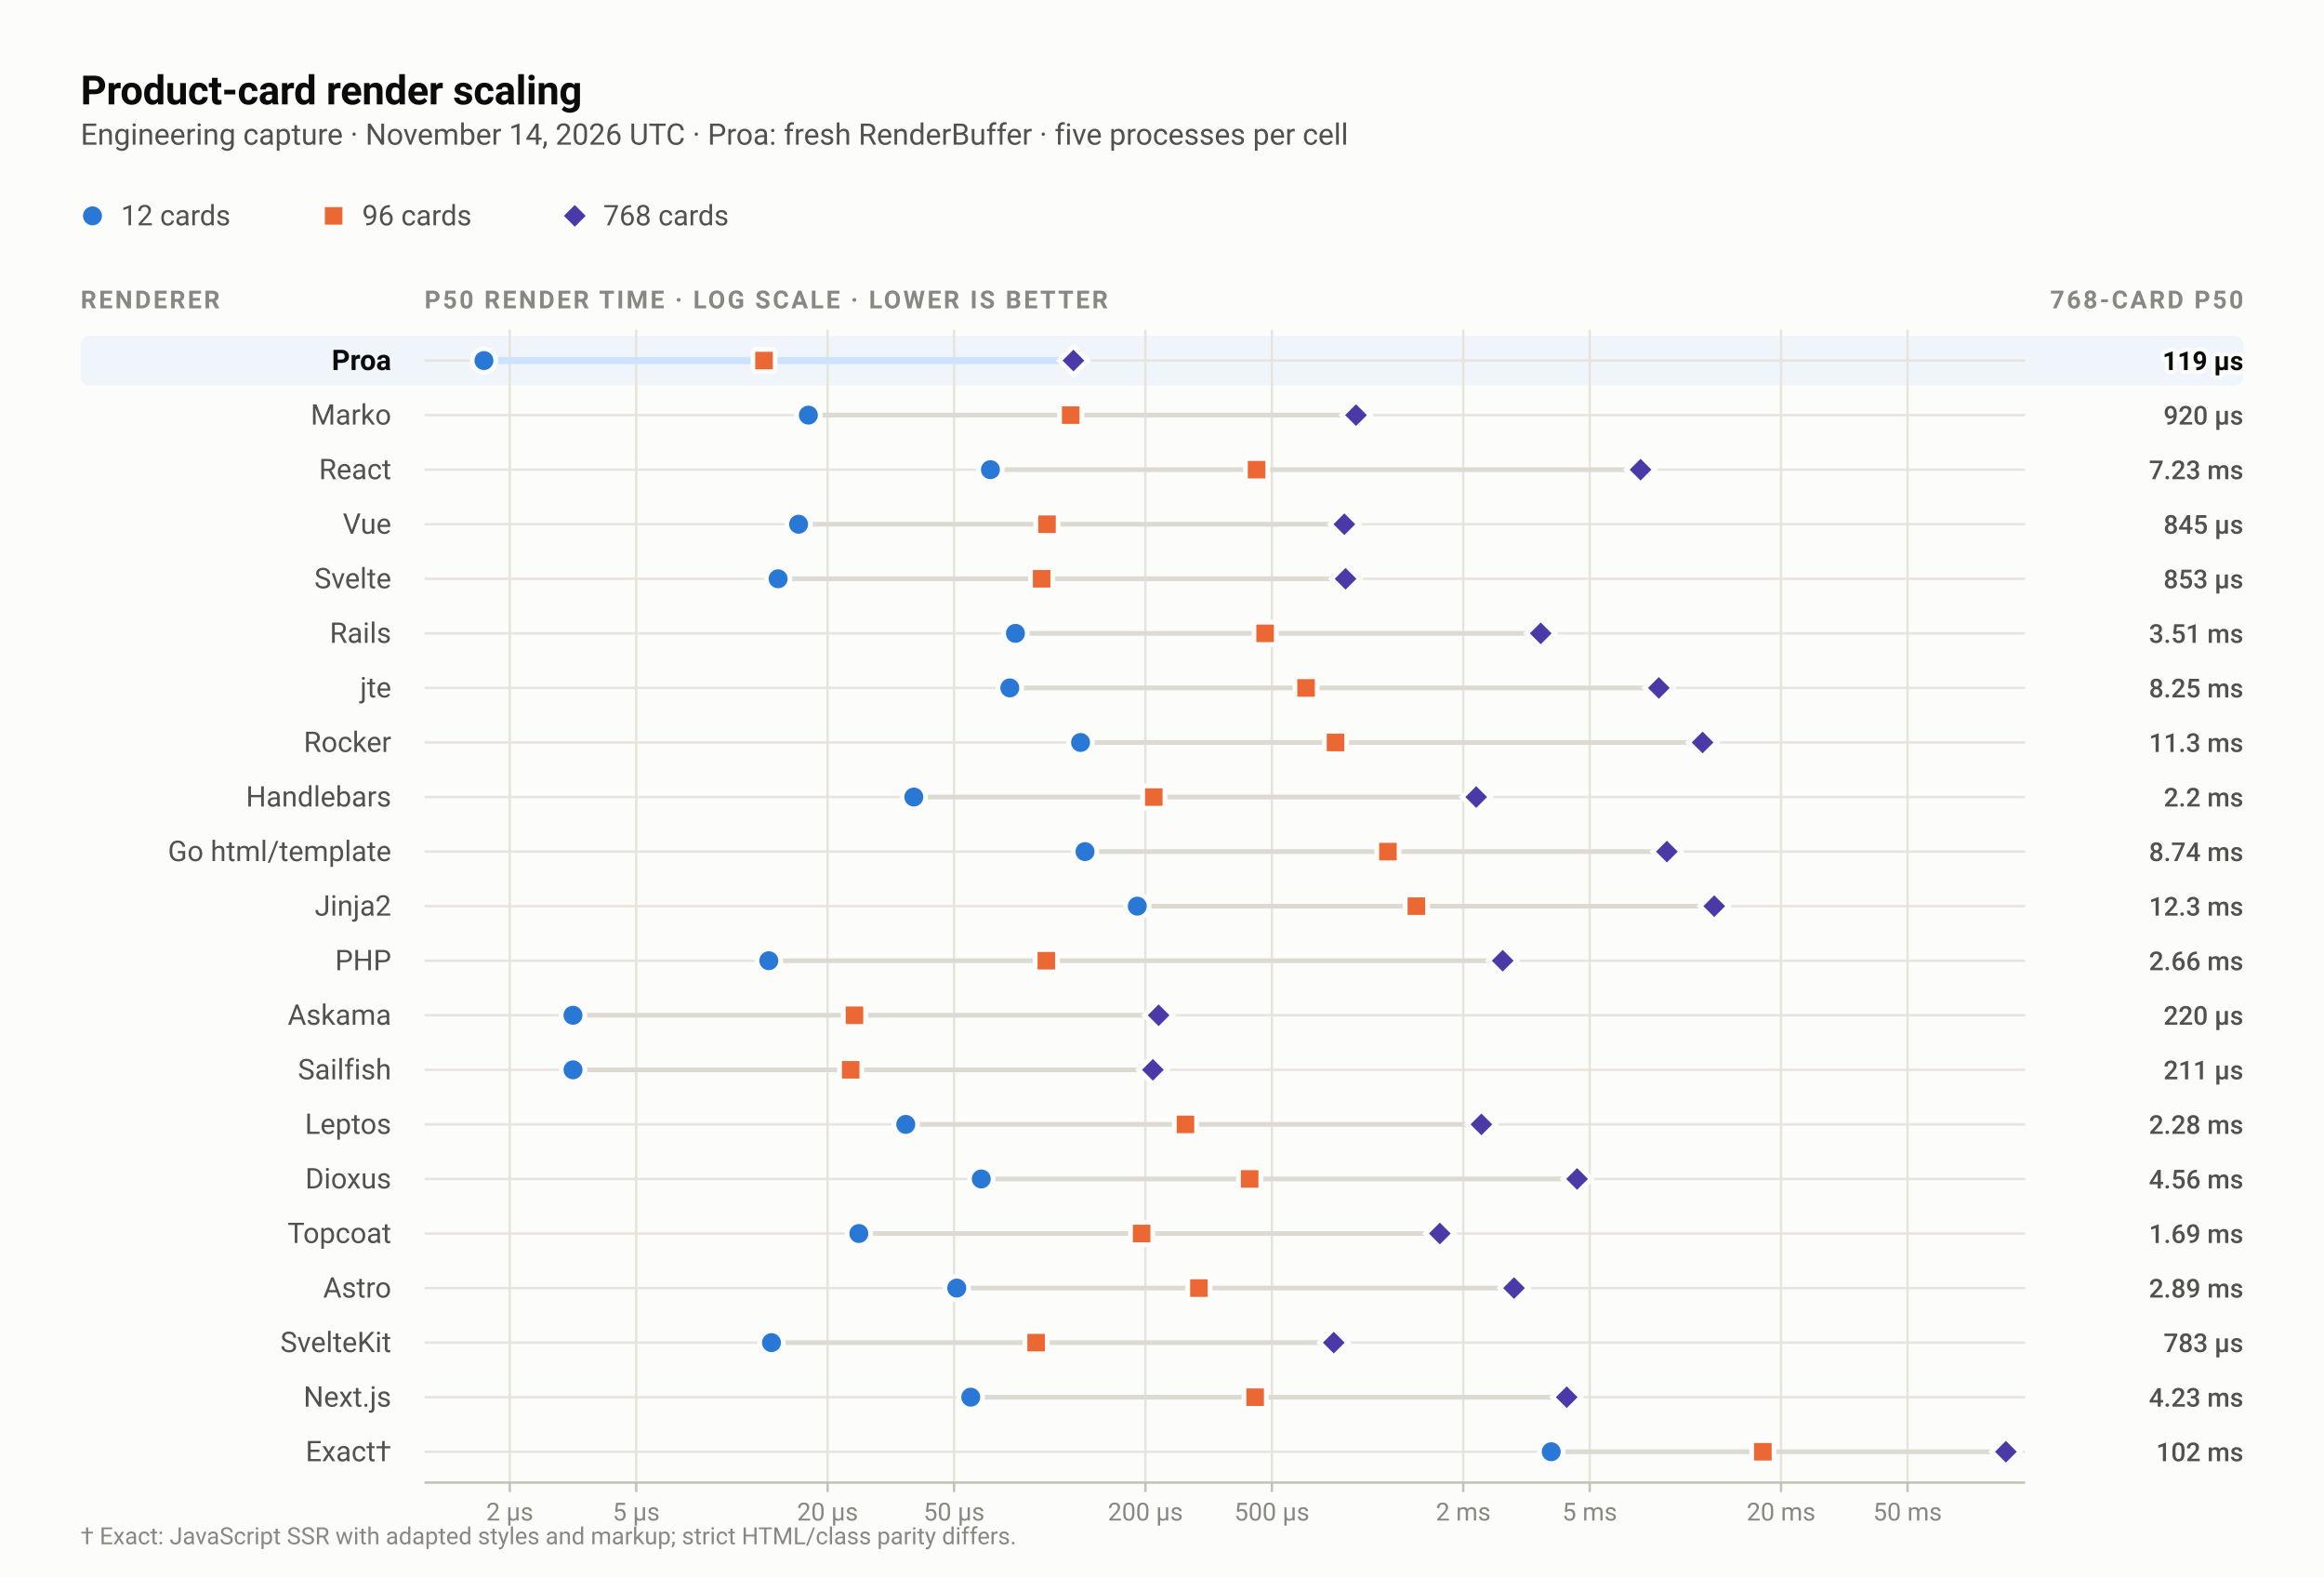
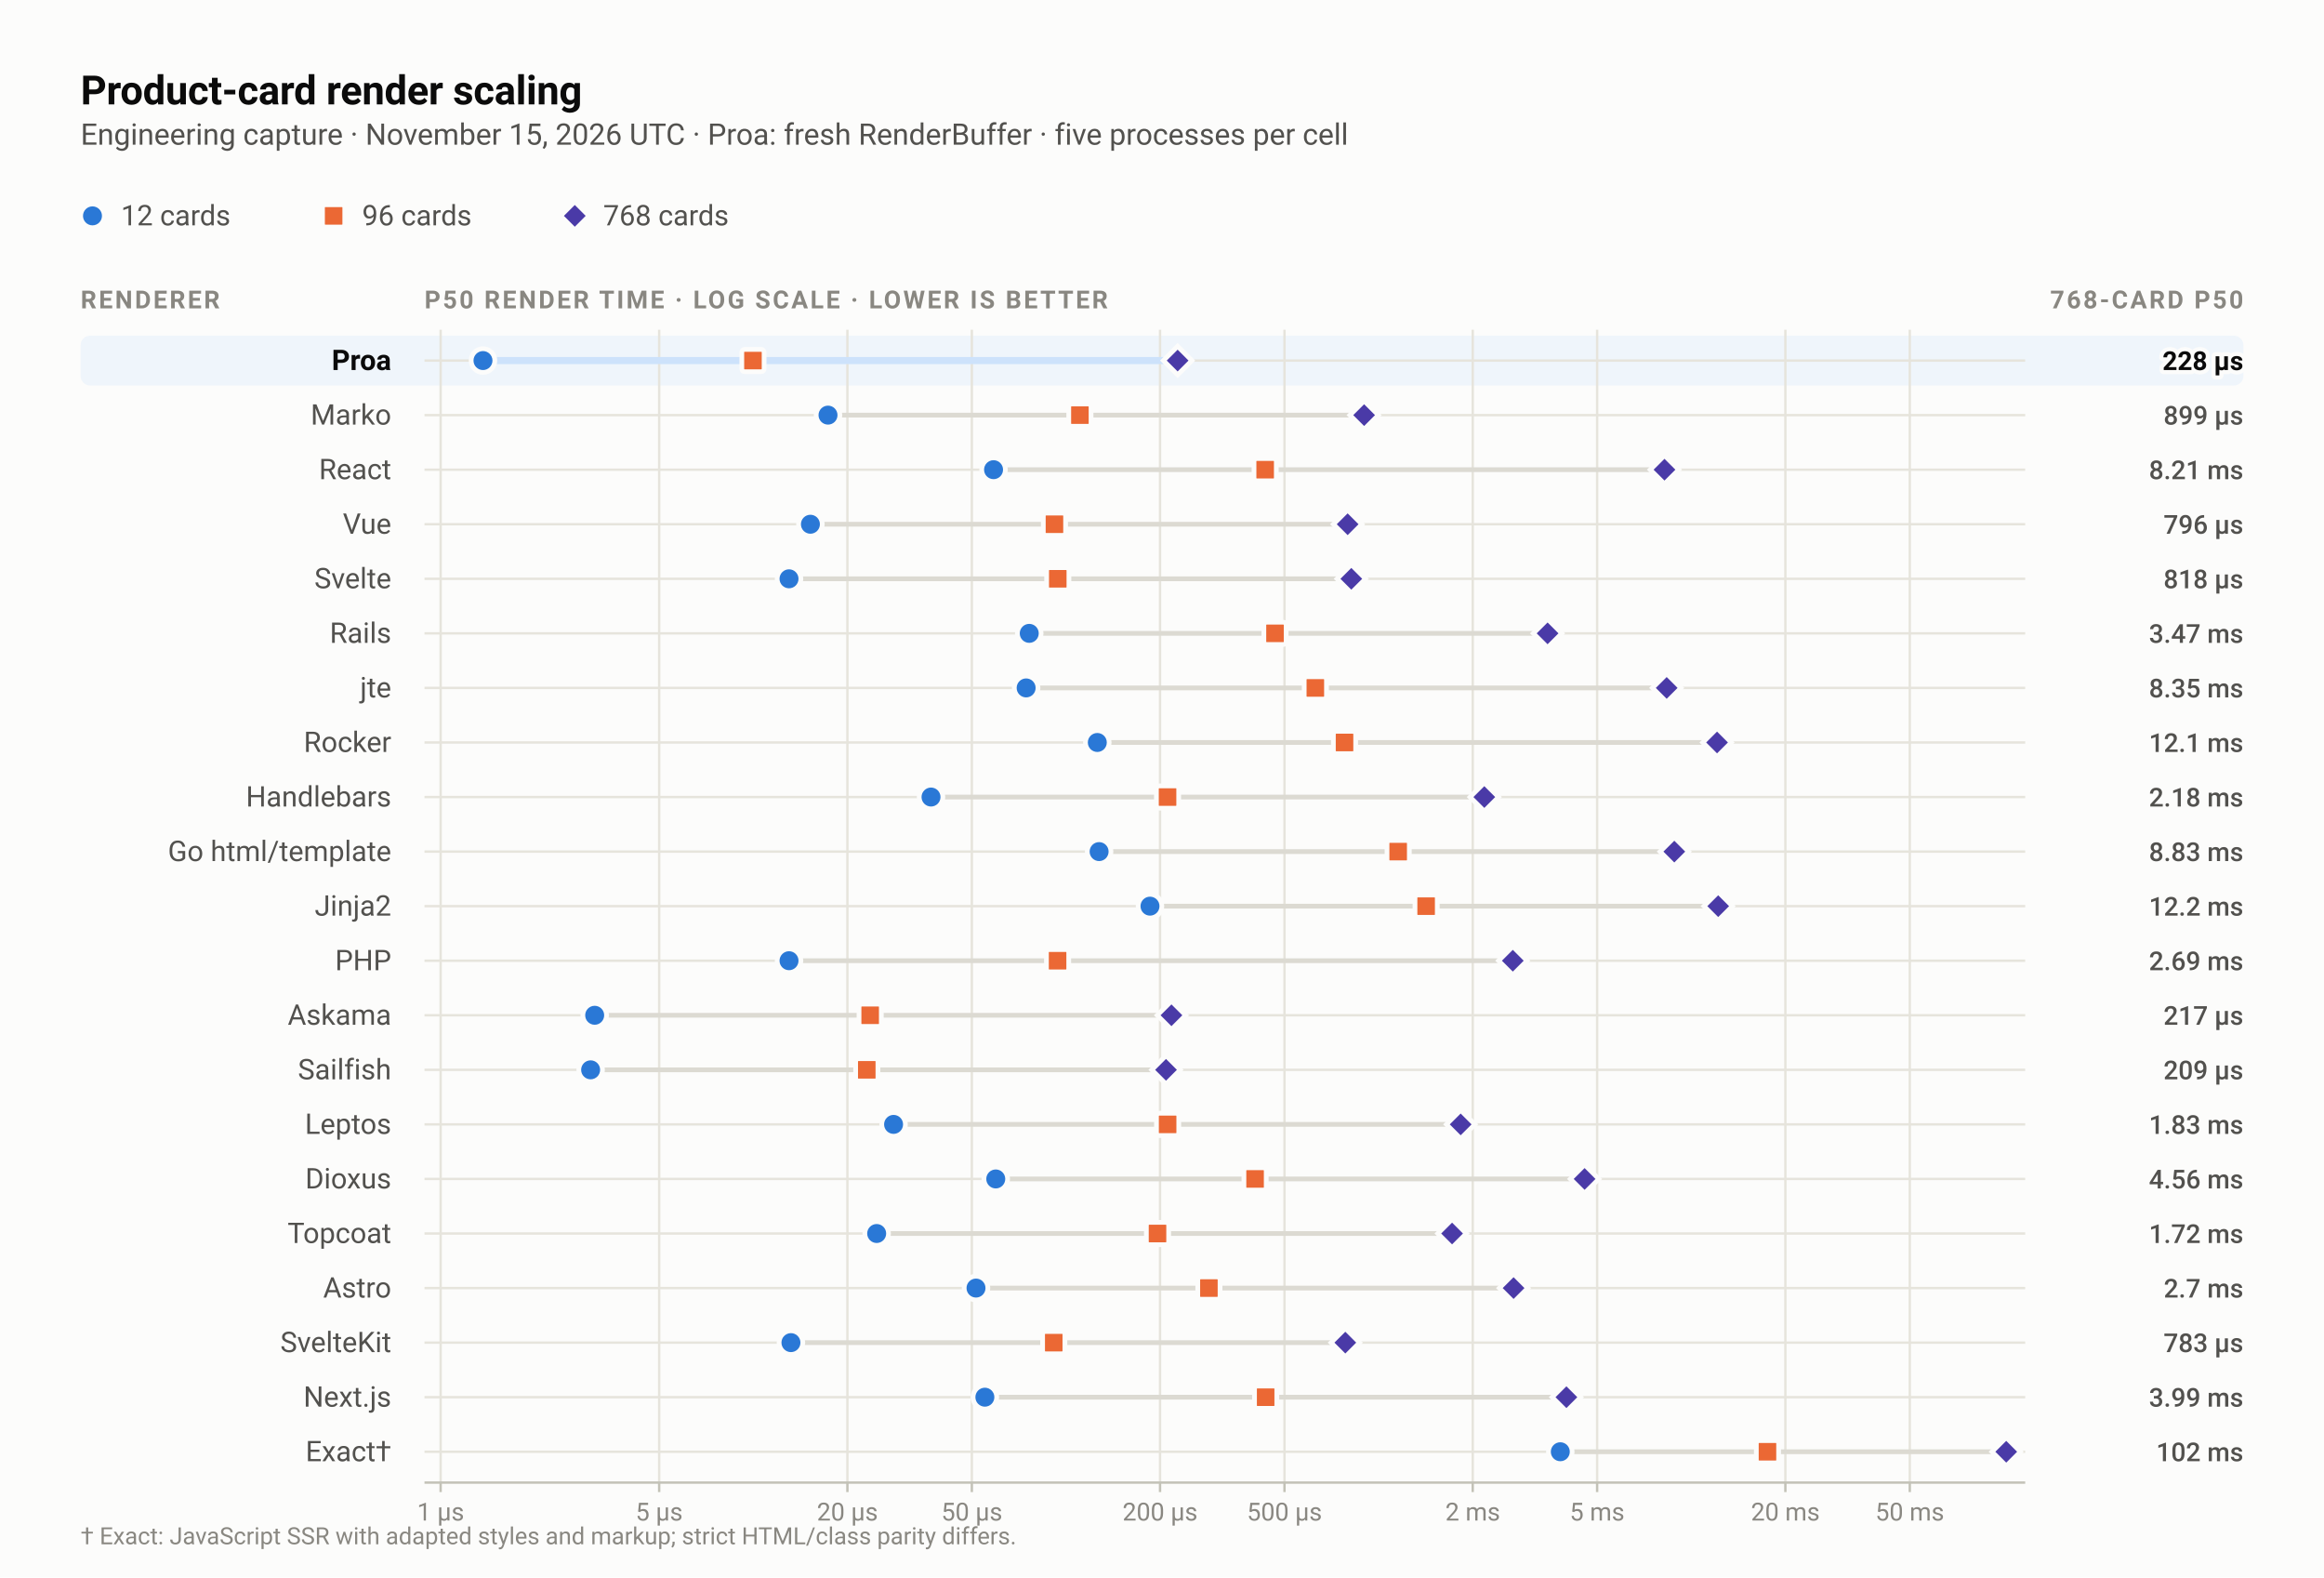
<svg xmlns="http://www.w3.org/2000/svg" width="980" height="665" viewBox="0 0 980 665" role="img" aria-labelledby="ttl dsc">
  <style>
  text { font-family: system-ui, -apple-system, "Segoe UI", Roboto, "Helvetica Neue", Arial, sans-serif; }
  .t   { font-size: 17px; font-weight: 600; fill: #0b0b0b; letter-spacing: -.005em; }
  .d   { font-size: 12.5px; font-weight: 400; fill: #52514e; }
  .eb  { font-size: 10.5px; font-weight: 600; fill: #898781; letter-spacing: .09em; }
  .cat { font-size: 12px; font-weight: 400; fill: #52514e; }
  .catb{ font-size: 12px; font-weight: 600; fill: #0b0b0b; }
  .lg  { font-size: 12px; font-weight: 400; fill: #52514e; }
  .tick{ font-size: 10.5px; font-weight: 400; fill: #898781; font-variant-numeric: tabular-nums; }
  .val { font-size: 11px; font-weight: 500; fill: #52514e; font-variant-numeric: tabular-nums;
         paint-order: stroke; stroke: #fcfcfb; stroke-width: 3.5px; stroke-linejoin: round; }
  .valb{ font-size: 11px; font-weight: 600; fill: #0b0b0b; font-variant-numeric: tabular-nums;
         paint-order: stroke; stroke: #fcfcfb; stroke-width: 3.5px; stroke-linejoin: round; }
  .valw{ font-size: 11px; font-weight: 600; fill: #fcfcfb; font-variant-numeric: tabular-nums; }
  .note{ font-size: 10px; font-weight: 400; fill: #898781; }
  .mono{ font-family: ui-monospace, SFMono-Regular, "SF Mono", Menlo, Consolas, monospace; }
  .end { text-anchor: end; }
  .mid { text-anchor: middle; }
</style>
  <rect width="980" height="665" fill="#fcfcfb" />
  <text x="34" y="44" class="t">Product-card render scaling</text>
-   <text x="34" y="61" class="d">Engineering capture · November 14, 2026 UTC · Proa: fresh RenderBuffer · five processes per cell</text>
+   <text x="34" y="61" class="d">Engineering capture · November 15, 2026 UTC · Proa: fresh RenderBuffer · five processes per cell</text>
  <circle cx="39" cy="91" r="5" fill="#2a78d6" stroke="#fcfcfb" stroke-width="2" />
  <text x="51" y="95" class="lg">12 cards</text>
  <rect x="135.99" y="86.3" width="9.4" height="9.4" rx="1.2" fill="#eb6834" stroke="#fcfcfb" stroke-width="2" />
  <text x="152.69" y="95" class="lg">96 cards</text>
  <path d="M242.38 85L248.38 91L242.38 97L236.38 91Z" fill="#4a3aa7" stroke="#fcfcfb" stroke-width="2" />
  <text x="254.38" y="95" class="lg">768 cards</text>
  <text x="34" y="130" class="eb">RENDERER</text>
  <text x="179" y="130" class="eb">P50 RENDER TIME · LOG SCALE · LOWER IS BETTER</text>
  <text x="946" y="130" class="eb end" text-anchor="end">768-CARD P50</text>
  <rect x="34" y="141.5" width="912" height="21" rx="4" fill="#cde2fb" opacity=".28" />
  <g text-anchor="middle">
-     <path d="M214.95 139L214.95 625" stroke="#e6e4dc" stroke-width="1" />
-     <path d="M214.95 625L214.95 629" stroke="#c3c2b7" stroke-width="1" />
-     <text x="214.95" y="641" class="tick mid">2 µs</text>
-     <path d="M268.29 139L268.29 625" stroke="#e6e4dc" stroke-width="1" />
-     <path d="M268.29 625L268.29 629" stroke="#c3c2b7" stroke-width="1" />
-     <text x="268.29" y="641" class="tick mid">5 µs</text>
-     <path d="M348.98 139L348.98 625" stroke="#e6e4dc" stroke-width="1" />
-     <path d="M348.98 625L348.98 629" stroke="#c3c2b7" stroke-width="1" />
-     <text x="348.98" y="641" class="tick mid">20 µs</text>
-     <path d="M402.31 139L402.31 625" stroke="#e6e4dc" stroke-width="1" />
-     <path d="M402.31 625L402.31 629" stroke="#c3c2b7" stroke-width="1" />
-     <text x="402.31" y="641" class="tick mid">50 µs</text>
-     <path d="M483 139L483 625" stroke="#e6e4dc" stroke-width="1" />
-     <path d="M483 625L483 629" stroke="#c3c2b7" stroke-width="1" />
-     <text x="483" y="641" class="tick mid">200 µs</text>
-     <path d="M536.34 139L536.34 625" stroke="#e6e4dc" stroke-width="1" />
-     <path d="M536.34 625L536.34 629" stroke="#c3c2b7" stroke-width="1" />
-     <text x="536.34" y="641" class="tick mid">500 µs</text>
-     <path d="M617.03 139L617.03 625" stroke="#e6e4dc" stroke-width="1" />
-     <path d="M617.03 625L617.03 629" stroke="#c3c2b7" stroke-width="1" />
-     <text x="617.03" y="641" class="tick mid">2 ms</text>
-     <path d="M670.36 139L670.36 625" stroke="#e6e4dc" stroke-width="1" />
-     <path d="M670.36 625L670.36 629" stroke="#c3c2b7" stroke-width="1" />
-     <text x="670.36" y="641" class="tick mid">5 ms</text>
-     <path d="M751.05 139L751.05 625" stroke="#e6e4dc" stroke-width="1" />
-     <path d="M751.05 625L751.05 629" stroke="#c3c2b7" stroke-width="1" />
-     <text x="751.05" y="641" class="tick mid">20 ms</text>
-     <path d="M804.39 139L804.39 625" stroke="#e6e4dc" stroke-width="1" />
-     <path d="M804.39 625L804.39 629" stroke="#c3c2b7" stroke-width="1" />
-     <text x="804.39" y="641" class="tick mid">50 ms</text>
+     <path d="M185.81 139L185.81 625" stroke="#e6e4dc" stroke-width="1" />
+     <path d="M185.81 625L185.81 629" stroke="#c3c2b7" stroke-width="1" />
+     <text x="185.81" y="641" class="tick mid">1 µs</text>
+     <path d="M277.96 139L277.96 625" stroke="#e6e4dc" stroke-width="1" />
+     <path d="M277.96 625L277.96 629" stroke="#c3c2b7" stroke-width="1" />
+     <text x="277.96" y="641" class="tick mid">5 µs</text>
+     <path d="M357.34 139L357.34 625" stroke="#e6e4dc" stroke-width="1" />
+     <path d="M357.34 625L357.34 629" stroke="#c3c2b7" stroke-width="1" />
+     <text x="357.34" y="641" class="tick mid">20 µs</text>
+     <path d="M409.81 139L409.81 625" stroke="#e6e4dc" stroke-width="1" />
+     <path d="M409.81 625L409.81 629" stroke="#c3c2b7" stroke-width="1" />
+     <text x="409.81" y="641" class="tick mid">50 µs</text>
+     <path d="M489.18 139L489.18 625" stroke="#e6e4dc" stroke-width="1" />
+     <path d="M489.18 625L489.18 629" stroke="#c3c2b7" stroke-width="1" />
+     <text x="489.18" y="641" class="tick mid">200 µs</text>
+     <path d="M541.65 139L541.65 625" stroke="#e6e4dc" stroke-width="1" />
+     <path d="M541.65 625L541.65 629" stroke="#c3c2b7" stroke-width="1" />
+     <text x="541.65" y="641" class="tick mid">500 µs</text>
+     <path d="M621.03 139L621.03 625" stroke="#e6e4dc" stroke-width="1" />
+     <path d="M621.03 625L621.03 629" stroke="#c3c2b7" stroke-width="1" />
+     <text x="621.03" y="641" class="tick mid">2 ms</text>
+     <path d="M673.49 139L673.49 625" stroke="#e6e4dc" stroke-width="1" />
+     <path d="M673.49 625L673.49 629" stroke="#c3c2b7" stroke-width="1" />
+     <text x="673.49" y="641" class="tick mid">5 ms</text>
+     <path d="M752.87 139L752.87 625" stroke="#e6e4dc" stroke-width="1" />
+     <path d="M752.87 625L752.87 629" stroke="#c3c2b7" stroke-width="1" />
+     <text x="752.87" y="641" class="tick mid">20 ms</text>
+     <path d="M805.33 139L805.33 625" stroke="#e6e4dc" stroke-width="1" />
+     <path d="M805.33 625L805.33 629" stroke="#c3c2b7" stroke-width="1" />
+     <text x="805.33" y="641" class="tick mid">50 ms</text>
    <path d="M179 625L854 625" stroke="#c3c2b7" stroke-width="1" />
  </g>
  <path d="M179 152L854 152" stroke="#e6e4dc" stroke-width="1" />
-   <path d="M204.07 152L452.65 152" stroke="#cde2fb" stroke-width="3" />
+   <path d="M203.67 152L496.59 152" stroke="#cde2fb" stroke-width="3" />
  <text x="165" y="156" class="catb end" text-anchor="end">Proa</text>
-   <circle cx="204.07" cy="152" r="5" fill="#2a78d6" stroke="#fcfcfb" stroke-width="2" />
-   <rect x="317.47" y="147.3" width="9.4" height="9.4" rx="1.2" fill="#eb6834" stroke="#fcfcfb" stroke-width="2" />
-   <path d="M452.65 146L458.65 152L452.65 158L446.65 152Z" fill="#4a3aa7" stroke="#fcfcfb" stroke-width="2" />
-   <text x="946" y="156" class="valb end" text-anchor="end">119 µs</text>
+   <circle cx="203.67" cy="152" r="5" fill="#2a78d6" stroke="#fcfcfb" stroke-width="2" />
+   <rect x="312.81" y="147.3" width="9.4" height="9.4" rx="1.2" fill="#eb6834" stroke="#fcfcfb" stroke-width="2" />
+   <path d="M496.59 146L502.59 152L496.59 158L490.59 152Z" fill="#4a3aa7" stroke="#fcfcfb" stroke-width="2" />
+   <text x="946" y="156" class="valb end" text-anchor="end">228 µs</text>
  <path d="M179 175L854 175" stroke="#e6e4dc" stroke-width="1" />
-   <path d="M340.88 175L571.82 175" stroke="#dcdad2" stroke-width="2" />
+   <path d="M349.16 175L575.23 175" stroke="#dcdad2" stroke-width="2" />
  <text x="165" y="179" class="cat end" text-anchor="end">Marko</text>
-   <circle cx="340.88" cy="175" r="5" fill="#2a78d6" stroke="#fcfcfb" stroke-width="2" />
-   <rect x="446.81" y="170.3" width="9.4" height="9.4" rx="1.2" fill="#eb6834" stroke="#fcfcfb" stroke-width="2" />
-   <path d="M571.82 169L577.82 175L571.82 181L565.82 175Z" fill="#4a3aa7" stroke="#fcfcfb" stroke-width="2" />
-   <text x="946" y="179" class="val end" text-anchor="end">920 µs</text>
+   <circle cx="349.16" cy="175" r="5" fill="#2a78d6" stroke="#fcfcfb" stroke-width="2" />
+   <rect x="450.68" y="170.3" width="9.4" height="9.4" rx="1.2" fill="#eb6834" stroke="#fcfcfb" stroke-width="2" />
+   <path d="M575.23 169L581.23 175L575.23 181L569.23 175Z" fill="#4a3aa7" stroke="#fcfcfb" stroke-width="2" />
+   <text x="946" y="179" class="val end" text-anchor="end">899 µs</text>
  <path d="M179 198L854 198" stroke="#e6e4dc" stroke-width="1" />
-   <path d="M417.65 198L691.8 198" stroke="#dcdad2" stroke-width="2" />
+   <path d="M418.97 198L701.89 198" stroke="#dcdad2" stroke-width="2" />
  <text x="165" y="202" class="cat end" text-anchor="end">React</text>
-   <circle cx="417.65" cy="198" r="5" fill="#2a78d6" stroke="#fcfcfb" stroke-width="2" />
-   <rect x="525.19" y="193.3" width="9.4" height="9.4" rx="1.2" fill="#eb6834" stroke="#fcfcfb" stroke-width="2" />
-   <path d="M691.8 192L697.8 198L691.8 204L685.8 198Z" fill="#4a3aa7" stroke="#fcfcfb" stroke-width="2" />
-   <text x="946" y="202" class="val end" text-anchor="end">7.23 ms</text>
+   <circle cx="418.97" cy="198" r="5" fill="#2a78d6" stroke="#fcfcfb" stroke-width="2" />
+   <rect x="528.8" y="193.3" width="9.4" height="9.4" rx="1.2" fill="#eb6834" stroke="#fcfcfb" stroke-width="2" />
+   <path d="M701.89 192L707.89 198L701.89 204L695.89 198Z" fill="#4a3aa7" stroke="#fcfcfb" stroke-width="2" />
+   <text x="946" y="202" class="val end" text-anchor="end">8.21 ms</text>
  <path d="M179 221L854 221" stroke="#e6e4dc" stroke-width="1" />
-   <path d="M336.76 221L566.9 221" stroke="#dcdad2" stroke-width="2" />
+   <path d="M341.74 221L568.28 221" stroke="#dcdad2" stroke-width="2" />
  <text x="165" y="225" class="cat end" text-anchor="end">Vue</text>
-   <circle cx="336.76" cy="221" r="5" fill="#2a78d6" stroke="#fcfcfb" stroke-width="2" />
-   <rect x="436.81" y="216.3" width="9.4" height="9.4" rx="1.2" fill="#eb6834" stroke="#fcfcfb" stroke-width="2" />
-   <path d="M566.9 215L572.9 221L566.9 227L560.9 221Z" fill="#4a3aa7" stroke="#fcfcfb" stroke-width="2" />
-   <text x="946" y="225" class="val end" text-anchor="end">845 µs</text>
+   <circle cx="341.74" cy="221" r="5" fill="#2a78d6" stroke="#fcfcfb" stroke-width="2" />
+   <rect x="439.95" y="216.3" width="9.4" height="9.4" rx="1.2" fill="#eb6834" stroke="#fcfcfb" stroke-width="2" />
+   <path d="M568.28 215L574.28 221L568.28 227L562.28 221Z" fill="#4a3aa7" stroke="#fcfcfb" stroke-width="2" />
+   <text x="946" y="225" class="val end" text-anchor="end">796 µs</text>
  <path d="M179 244L854 244" stroke="#e6e4dc" stroke-width="1" />
-   <path d="M328.12 244L567.4 244" stroke="#dcdad2" stroke-width="2" />
+   <path d="M332.72 244L569.83 244" stroke="#dcdad2" stroke-width="2" />
  <text x="165" y="248" class="cat end" text-anchor="end">Svelte</text>
-   <circle cx="328.12" cy="244" r="5" fill="#2a78d6" stroke="#fcfcfb" stroke-width="2" />
-   <rect x="434.54" y="239.3" width="9.4" height="9.4" rx="1.2" fill="#eb6834" stroke="#fcfcfb" stroke-width="2" />
-   <path d="M567.4 238L573.4 244L567.4 250L561.4 244Z" fill="#4a3aa7" stroke="#fcfcfb" stroke-width="2" />
-   <text x="946" y="248" class="val end" text-anchor="end">853 µs</text>
+   <circle cx="332.72" cy="244" r="5" fill="#2a78d6" stroke="#fcfcfb" stroke-width="2" />
+   <rect x="441.35" y="239.3" width="9.4" height="9.4" rx="1.2" fill="#eb6834" stroke="#fcfcfb" stroke-width="2" />
+   <path d="M569.83 238L575.83 244L569.83 250L563.83 244Z" fill="#4a3aa7" stroke="#fcfcfb" stroke-width="2" />
+   <text x="946" y="248" class="val end" text-anchor="end">818 µs</text>
  <path d="M179 267L854 267" stroke="#e6e4dc" stroke-width="1" />
-   <path d="M428.2 267L649.7 267" stroke="#dcdad2" stroke-width="2" />
+   <path d="M434.02 267L652.59 267" stroke="#dcdad2" stroke-width="2" />
  <text x="165" y="271" class="cat end" text-anchor="end">Rails</text>
-   <circle cx="428.2" cy="267" r="5" fill="#2a78d6" stroke="#fcfcfb" stroke-width="2" />
-   <rect x="528.78" y="262.3" width="9.4" height="9.4" rx="1.2" fill="#eb6834" stroke="#fcfcfb" stroke-width="2" />
-   <path d="M649.7 261L655.7 267L649.7 273L643.7 267Z" fill="#4a3aa7" stroke="#fcfcfb" stroke-width="2" />
-   <text x="946" y="271" class="val end" text-anchor="end">3.51 ms</text>
+   <circle cx="434.02" cy="267" r="5" fill="#2a78d6" stroke="#fcfcfb" stroke-width="2" />
+   <rect x="532.95" y="262.3" width="9.4" height="9.4" rx="1.2" fill="#eb6834" stroke="#fcfcfb" stroke-width="2" />
+   <path d="M652.59 261L658.59 267L652.59 273L646.59 267Z" fill="#4a3aa7" stroke="#fcfcfb" stroke-width="2" />
+   <text x="946" y="271" class="val end" text-anchor="end">3.47 ms</text>
  <path d="M179 290L854 290" stroke="#e6e4dc" stroke-width="1" />
-   <path d="M425.82 290L699.51 290" stroke="#dcdad2" stroke-width="2" />
+   <path d="M432.71 290L702.82 290" stroke="#dcdad2" stroke-width="2" />
  <text x="165" y="294" class="cat end" text-anchor="end">jte</text>
-   <circle cx="425.82" cy="290" r="5" fill="#2a78d6" stroke="#fcfcfb" stroke-width="2" />
-   <rect x="546.05" y="285.3" width="9.4" height="9.4" rx="1.2" fill="#eb6834" stroke="#fcfcfb" stroke-width="2" />
-   <path d="M699.51 284L705.51 290L699.51 296L693.51 290Z" fill="#4a3aa7" stroke="#fcfcfb" stroke-width="2" />
-   <text x="946" y="294" class="val end" text-anchor="end">8.25 ms</text>
+   <circle cx="432.71" cy="290" r="5" fill="#2a78d6" stroke="#fcfcfb" stroke-width="2" />
+   <rect x="549.96" y="285.3" width="9.4" height="9.4" rx="1.2" fill="#eb6834" stroke="#fcfcfb" stroke-width="2" />
+   <path d="M702.82 284L708.82 290L702.82 296L696.82 290Z" fill="#4a3aa7" stroke="#fcfcfb" stroke-width="2" />
+   <text x="946" y="294" class="val end" text-anchor="end">8.35 ms</text>
  <path d="M179 313L854 313" stroke="#e6e4dc" stroke-width="1" />
-   <path d="M455.66 313L717.95 313" stroke="#dcdad2" stroke-width="2" />
+   <path d="M462.72 313L724.06 313" stroke="#dcdad2" stroke-width="2" />
  <text x="165" y="317" class="cat end" text-anchor="end">Rocker</text>
-   <circle cx="455.66" cy="313" r="5" fill="#2a78d6" stroke="#fcfcfb" stroke-width="2" />
-   <rect x="558.48" y="308.3" width="9.4" height="9.4" rx="1.2" fill="#eb6834" stroke="#fcfcfb" stroke-width="2" />
-   <path d="M717.95 307L723.95 313L717.95 319L711.95 313Z" fill="#4a3aa7" stroke="#fcfcfb" stroke-width="2" />
-   <text x="946" y="317" class="val end" text-anchor="end">11.3 ms</text>
+   <circle cx="462.72" cy="313" r="5" fill="#2a78d6" stroke="#fcfcfb" stroke-width="2" />
+   <rect x="562.27" y="308.3" width="9.4" height="9.4" rx="1.2" fill="#eb6834" stroke="#fcfcfb" stroke-width="2" />
+   <path d="M724.06 307L730.06 313L724.06 319L718.06 313Z" fill="#4a3aa7" stroke="#fcfcfb" stroke-width="2" />
+   <text x="946" y="317" class="val end" text-anchor="end">12.1 ms</text>
  <path d="M179 336L854 336" stroke="#e6e4dc" stroke-width="1" />
-   <path d="M385.35 336L622.5 336" stroke="#dcdad2" stroke-width="2" />
+   <path d="M392.6 336L625.91 336" stroke="#dcdad2" stroke-width="2" />
  <text x="165" y="340" class="cat end" text-anchor="end">Handlebars</text>
-   <circle cx="385.35" cy="336" r="5" fill="#2a78d6" stroke="#fcfcfb" stroke-width="2" />
-   <rect x="481.84" y="331.3" width="9.4" height="9.4" rx="1.2" fill="#eb6834" stroke="#fcfcfb" stroke-width="2" />
-   <path d="M622.5 330L628.5 336L622.5 342L616.5 336Z" fill="#4a3aa7" stroke="#fcfcfb" stroke-width="2" />
-   <text x="946" y="340" class="val end" text-anchor="end">2.2 ms</text>
+   <circle cx="392.6" cy="336" r="5" fill="#2a78d6" stroke="#fcfcfb" stroke-width="2" />
+   <rect x="487.64" y="331.3" width="9.4" height="9.4" rx="1.2" fill="#eb6834" stroke="#fcfcfb" stroke-width="2" />
+   <path d="M625.91 330L631.91 336L625.91 342L619.91 336Z" fill="#4a3aa7" stroke="#fcfcfb" stroke-width="2" />
+   <text x="946" y="340" class="val end" text-anchor="end">2.18 ms</text>
  <path d="M179 359L854 359" stroke="#e6e4dc" stroke-width="1" />
-   <path d="M457.54 359L702.9 359" stroke="#dcdad2" stroke-width="2" />
+   <path d="M463.48 359L706.03 359" stroke="#dcdad2" stroke-width="2" />
  <text x="165" y="363" class="cat end" text-anchor="end">Go html/template</text>
-   <circle cx="457.54" cy="359" r="5" fill="#2a78d6" stroke="#fcfcfb" stroke-width="2" />
-   <rect x="580.57" y="354.3" width="9.4" height="9.4" rx="1.2" fill="#eb6834" stroke="#fcfcfb" stroke-width="2" />
-   <path d="M702.9 353L708.9 359L702.9 365L696.9 359Z" fill="#4a3aa7" stroke="#fcfcfb" stroke-width="2" />
-   <text x="946" y="363" class="val end" text-anchor="end">8.74 ms</text>
+   <circle cx="463.48" cy="359" r="5" fill="#2a78d6" stroke="#fcfcfb" stroke-width="2" />
+   <rect x="584.89" y="354.3" width="9.4" height="9.4" rx="1.2" fill="#eb6834" stroke="#fcfcfb" stroke-width="2" />
+   <path d="M706.03 353L712.03 359L706.03 365L700.03 359Z" fill="#4a3aa7" stroke="#fcfcfb" stroke-width="2" />
+   <text x="946" y="363" class="val end" text-anchor="end">8.83 ms</text>
  <path d="M179 382L854 382" stroke="#e6e4dc" stroke-width="1" />
-   <path d="M479.58 382L722.87 382" stroke="#dcdad2" stroke-width="2" />
+   <path d="M484.94 382L724.54 382" stroke="#dcdad2" stroke-width="2" />
  <text x="165" y="386" class="cat end" text-anchor="end">Jinja2</text>
-   <circle cx="479.58" cy="382" r="5" fill="#2a78d6" stroke="#fcfcfb" stroke-width="2" />
-   <rect x="592.56" y="377.3" width="9.4" height="9.4" rx="1.2" fill="#eb6834" stroke="#fcfcfb" stroke-width="2" />
-   <path d="M722.87 376L728.87 382L722.87 388L716.87 382Z" fill="#4a3aa7" stroke="#fcfcfb" stroke-width="2" />
-   <text x="946" y="386" class="val end" text-anchor="end">12.3 ms</text>
+   <circle cx="484.94" cy="382" r="5" fill="#2a78d6" stroke="#fcfcfb" stroke-width="2" />
+   <rect x="596.68" y="377.3" width="9.4" height="9.4" rx="1.2" fill="#eb6834" stroke="#fcfcfb" stroke-width="2" />
+   <path d="M724.54 376L730.54 382L724.54 388L718.54 382Z" fill="#4a3aa7" stroke="#fcfcfb" stroke-width="2" />
+   <text x="946" y="386" class="val end" text-anchor="end">12.2 ms</text>
  <path d="M179 405L854 405" stroke="#e6e4dc" stroke-width="1" />
-   <path d="M324.2 405L633.67 405" stroke="#dcdad2" stroke-width="2" />
+   <path d="M332.72 405L637.93 405" stroke="#dcdad2" stroke-width="2" />
  <text x="165" y="409" class="cat end" text-anchor="end">PHP</text>
-   <circle cx="324.2" cy="405" r="5" fill="#2a78d6" stroke="#fcfcfb" stroke-width="2" />
-   <rect x="436.53" y="400.3" width="9.4" height="9.4" rx="1.2" fill="#eb6834" stroke="#fcfcfb" stroke-width="2" />
-   <path d="M633.67 399L639.67 405L633.67 411L627.67 405Z" fill="#4a3aa7" stroke="#fcfcfb" stroke-width="2" />
-   <text x="946" y="409" class="val end" text-anchor="end">2.66 ms</text>
+   <circle cx="332.72" cy="405" r="5" fill="#2a78d6" stroke="#fcfcfb" stroke-width="2" />
+   <rect x="441.27" y="400.3" width="9.4" height="9.4" rx="1.2" fill="#eb6834" stroke="#fcfcfb" stroke-width="2" />
+   <path d="M637.93 399L643.93 405L637.93 411L631.93 405Z" fill="#4a3aa7" stroke="#fcfcfb" stroke-width="2" />
+   <text x="946" y="409" class="val end" text-anchor="end">2.69 ms</text>
  <path d="M179 428L854 428" stroke="#e6e4dc" stroke-width="1" />
-   <path d="M241.62 428L488.57 428" stroke="#dcdad2" stroke-width="2" />
+   <path d="M250.77 428L493.98 428" stroke="#dcdad2" stroke-width="2" />
  <text x="165" y="432" class="cat end" text-anchor="end">Askama</text>
-   <circle cx="241.62" cy="428" r="5" fill="#2a78d6" stroke="#fcfcfb" stroke-width="2" />
-   <rect x="355.62" y="423.3" width="9.4" height="9.4" rx="1.2" fill="#eb6834" stroke="#fcfcfb" stroke-width="2" />
-   <path d="M488.57 422L494.57 428L488.57 434L482.57 428Z" fill="#4a3aa7" stroke="#fcfcfb" stroke-width="2" />
-   <text x="946" y="432" class="val end" text-anchor="end">220 µs</text>
+   <circle cx="250.77" cy="428" r="5" fill="#2a78d6" stroke="#fcfcfb" stroke-width="2" />
+   <rect x="362.24" y="423.3" width="9.4" height="9.4" rx="1.2" fill="#eb6834" stroke="#fcfcfb" stroke-width="2" />
+   <path d="M493.98 422L499.98 428L493.98 434L487.98 428Z" fill="#4a3aa7" stroke="#fcfcfb" stroke-width="2" />
+   <text x="946" y="432" class="val end" text-anchor="end">217 µs</text>
  <path d="M179 451L854 451" stroke="#e6e4dc" stroke-width="1" />
-   <path d="M241.64 451L486.15 451" stroke="#dcdad2" stroke-width="2" />
+   <path d="M249.06 451L491.69 451" stroke="#dcdad2" stroke-width="2" />
  <text x="165" y="455" class="cat end" text-anchor="end">Sailfish</text>
-   <circle cx="241.64" cy="451" r="5" fill="#2a78d6" stroke="#fcfcfb" stroke-width="2" />
-   <rect x="354.03" y="446.3" width="9.4" height="9.4" rx="1.2" fill="#eb6834" stroke="#fcfcfb" stroke-width="2" />
-   <path d="M486.15 445L492.15 451L486.15 457L480.15 451Z" fill="#4a3aa7" stroke="#fcfcfb" stroke-width="2" />
-   <text x="946" y="455" class="val end" text-anchor="end">211 µs</text>
+   <circle cx="249.06" cy="451" r="5" fill="#2a78d6" stroke="#fcfcfb" stroke-width="2" />
+   <rect x="360.81" y="446.3" width="9.4" height="9.4" rx="1.2" fill="#eb6834" stroke="#fcfcfb" stroke-width="2" />
+   <path d="M491.69 445L497.69 451L491.69 457L485.69 451Z" fill="#4a3aa7" stroke="#fcfcfb" stroke-width="2" />
+   <text x="946" y="455" class="val end" text-anchor="end">209 µs</text>
  <path d="M179 474L854 474" stroke="#e6e4dc" stroke-width="1" />
-   <path d="M381.95 474L624.68 474" stroke="#dcdad2" stroke-width="2" />
+   <path d="M376.81 474L615.94 474" stroke="#dcdad2" stroke-width="2" />
  <text x="165" y="478" class="cat end" text-anchor="end">Leptos</text>
-   <circle cx="381.95" cy="474" r="5" fill="#2a78d6" stroke="#fcfcfb" stroke-width="2" />
-   <rect x="495.19" y="469.3" width="9.4" height="9.4" rx="1.2" fill="#eb6834" stroke="#fcfcfb" stroke-width="2" />
-   <path d="M624.68 468L630.68 474L624.68 480L618.68 474Z" fill="#4a3aa7" stroke="#fcfcfb" stroke-width="2" />
-   <text x="946" y="478" class="val end" text-anchor="end">2.28 ms</text>
+   <circle cx="376.81" cy="474" r="5" fill="#2a78d6" stroke="#fcfcfb" stroke-width="2" />
+   <rect x="487.67" y="469.3" width="9.4" height="9.4" rx="1.2" fill="#eb6834" stroke="#fcfcfb" stroke-width="2" />
+   <path d="M615.94 468L621.94 474L615.94 480L609.94 474Z" fill="#4a3aa7" stroke="#fcfcfb" stroke-width="2" />
+   <text x="946" y="478" class="val end" text-anchor="end">1.83 ms</text>
  <path d="M179 497L854 497" stroke="#e6e4dc" stroke-width="1" />
-   <path d="M413.79 497L665.03 497" stroke="#dcdad2" stroke-width="2" />
+   <path d="M419.9 497L668.2 497" stroke="#dcdad2" stroke-width="2" />
  <text x="165" y="501" class="cat end" text-anchor="end">Dioxus</text>
-   <circle cx="413.79" cy="497" r="5" fill="#2a78d6" stroke="#fcfcfb" stroke-width="2" />
-   <rect x="522.26" y="492.3" width="9.4" height="9.4" rx="1.2" fill="#eb6834" stroke="#fcfcfb" stroke-width="2" />
-   <path d="M665.03 491L671.03 497L665.03 503L659.03 497Z" fill="#4a3aa7" stroke="#fcfcfb" stroke-width="2" />
+   <circle cx="419.9" cy="497" r="5" fill="#2a78d6" stroke="#fcfcfb" stroke-width="2" />
+   <rect x="524.55" y="492.3" width="9.4" height="9.4" rx="1.2" fill="#eb6834" stroke="#fcfcfb" stroke-width="2" />
+   <path d="M668.2 491L674.2 497L668.2 503L662.2 497Z" fill="#4a3aa7" stroke="#fcfcfb" stroke-width="2" />
  <text x="946" y="501" class="val end" text-anchor="end">4.56 ms</text>
  <path d="M179 520L854 520" stroke="#e6e4dc" stroke-width="1" />
-   <path d="M362.17 520L607.16 520" stroke="#dcdad2" stroke-width="2" />
+   <path d="M369.68 520L612.32 520" stroke="#dcdad2" stroke-width="2" />
  <text x="165" y="524" class="cat end" text-anchor="end">Topcoat</text>
-   <circle cx="362.17" cy="520" r="5" fill="#2a78d6" stroke="#fcfcfb" stroke-width="2" />
-   <rect x="476.72" y="515.3" width="9.4" height="9.4" rx="1.2" fill="#eb6834" stroke="#fcfcfb" stroke-width="2" />
-   <path d="M607.16 514L613.16 520L607.16 526L601.16 520Z" fill="#4a3aa7" stroke="#fcfcfb" stroke-width="2" />
-   <text x="946" y="524" class="val end" text-anchor="end">1.69 ms</text>
+   <circle cx="369.68" cy="520" r="5" fill="#2a78d6" stroke="#fcfcfb" stroke-width="2" />
+   <rect x="483.41" y="515.3" width="9.4" height="9.4" rx="1.2" fill="#eb6834" stroke="#fcfcfb" stroke-width="2" />
+   <path d="M612.32 514L618.32 520L612.32 526L606.32 520Z" fill="#4a3aa7" stroke="#fcfcfb" stroke-width="2" />
+   <text x="946" y="524" class="val end" text-anchor="end">1.72 ms</text>
  <path d="M179 543L854 543" stroke="#e6e4dc" stroke-width="1" />
-   <path d="M403.45 543L638.44 543" stroke="#dcdad2" stroke-width="2" />
+   <path d="M411.57 543L638.25 543" stroke="#dcdad2" stroke-width="2" />
  <text x="165" y="547" class="cat end" text-anchor="end">Astro</text>
-   <circle cx="403.45" cy="543" r="5" fill="#2a78d6" stroke="#fcfcfb" stroke-width="2" />
-   <rect x="500.86" y="538.3" width="9.4" height="9.4" rx="1.2" fill="#eb6834" stroke="#fcfcfb" stroke-width="2" />
-   <path d="M638.44 537L644.44 543L638.44 549L632.44 543Z" fill="#4a3aa7" stroke="#fcfcfb" stroke-width="2" />
-   <text x="946" y="547" class="val end" text-anchor="end">2.89 ms</text>
+   <circle cx="411.57" cy="543" r="5" fill="#2a78d6" stroke="#fcfcfb" stroke-width="2" />
+   <rect x="505.08" y="538.3" width="9.4" height="9.4" rx="1.2" fill="#eb6834" stroke="#fcfcfb" stroke-width="2" />
+   <path d="M638.25 537L644.25 543L638.25 549L632.25 543Z" fill="#4a3aa7" stroke="#fcfcfb" stroke-width="2" />
+   <text x="946" y="547" class="val end" text-anchor="end">2.7 ms</text>
  <path d="M179 566L854 566" stroke="#e6e4dc" stroke-width="1" />
-   <path d="M325.33 566L562.43 566" stroke="#dcdad2" stroke-width="2" />
+   <path d="M333.53 566L567.3 566" stroke="#dcdad2" stroke-width="2" />
  <text x="165" y="570" class="cat end" text-anchor="end">SvelteKit</text>
-   <circle cx="325.33" cy="566" r="5" fill="#2a78d6" stroke="#fcfcfb" stroke-width="2" />
-   <rect x="432.22" y="561.3" width="9.4" height="9.4" rx="1.2" fill="#eb6834" stroke="#fcfcfb" stroke-width="2" />
-   <path d="M562.43 560L568.43 566L562.43 572L556.43 566Z" fill="#4a3aa7" stroke="#fcfcfb" stroke-width="2" />
+   <circle cx="333.53" cy="566" r="5" fill="#2a78d6" stroke="#fcfcfb" stroke-width="2" />
+   <rect x="439.65" y="561.3" width="9.4" height="9.4" rx="1.2" fill="#eb6834" stroke="#fcfcfb" stroke-width="2" />
+   <path d="M567.3 560L573.3 566L567.3 572L561.3 566Z" fill="#4a3aa7" stroke="#fcfcfb" stroke-width="2" />
  <text x="946" y="570" class="val end" text-anchor="end">783 µs</text>
  <path d="M179 589L854 589" stroke="#e6e4dc" stroke-width="1" />
-   <path d="M409.36 589L660.66 589" stroke="#dcdad2" stroke-width="2" />
+   <path d="M415.31 589L660.53 589" stroke="#dcdad2" stroke-width="2" />
  <text x="165" y="593" class="cat end" text-anchor="end">Next.js</text>
-   <circle cx="409.36" cy="589" r="5" fill="#2a78d6" stroke="#fcfcfb" stroke-width="2" />
-   <rect x="524.58" y="584.3" width="9.4" height="9.4" rx="1.2" fill="#eb6834" stroke="#fcfcfb" stroke-width="2" />
-   <path d="M660.66 583L666.66 589L660.66 595L654.66 589Z" fill="#4a3aa7" stroke="#fcfcfb" stroke-width="2" />
-   <text x="946" y="593" class="val end" text-anchor="end">4.23 ms</text>
+   <circle cx="415.31" cy="589" r="5" fill="#2a78d6" stroke="#fcfcfb" stroke-width="2" />
+   <rect x="529.01" y="584.3" width="9.4" height="9.4" rx="1.2" fill="#eb6834" stroke="#fcfcfb" stroke-width="2" />
+   <path d="M660.53 583L666.53 589L660.53 595L654.53 589Z" fill="#4a3aa7" stroke="#fcfcfb" stroke-width="2" />
+   <text x="946" y="593" class="val end" text-anchor="end">3.99 ms</text>
  <path d="M179 612L854 612" stroke="#e6e4dc" stroke-width="1" />
-   <path d="M654.13 612L845.86 612" stroke="#dcdad2" stroke-width="2" />
+   <path d="M657.96 612L846 612" stroke="#dcdad2" stroke-width="2" />
  <text x="165" y="616" class="cat end" text-anchor="end">Exact†</text>
-   <circle cx="654.13" cy="612" r="5" fill="#2a78d6" stroke="#fcfcfb" stroke-width="2" />
-   <rect x="738.68" y="607.3" width="9.4" height="9.4" rx="1.2" fill="#eb6834" stroke="#fcfcfb" stroke-width="2" />
-   <path d="M845.86 606L851.86 612L845.86 618L839.86 612Z" fill="#4a3aa7" stroke="#fcfcfb" stroke-width="2" />
+   <circle cx="657.96" cy="612" r="5" fill="#2a78d6" stroke="#fcfcfb" stroke-width="2" />
+   <rect x="740.62" y="607.3" width="9.4" height="9.4" rx="1.2" fill="#eb6834" stroke="#fcfcfb" stroke-width="2" />
+   <path d="M846 606L852 612L846 618L840 612Z" fill="#4a3aa7" stroke="#fcfcfb" stroke-width="2" />
  <text x="946" y="616" class="val end" text-anchor="end">102 ms</text>
  <text x="34" y="651" class="note">† Exact: JavaScript SSR with adapted styles and markup; strict HTML/class parity differs.</text>
</svg>
